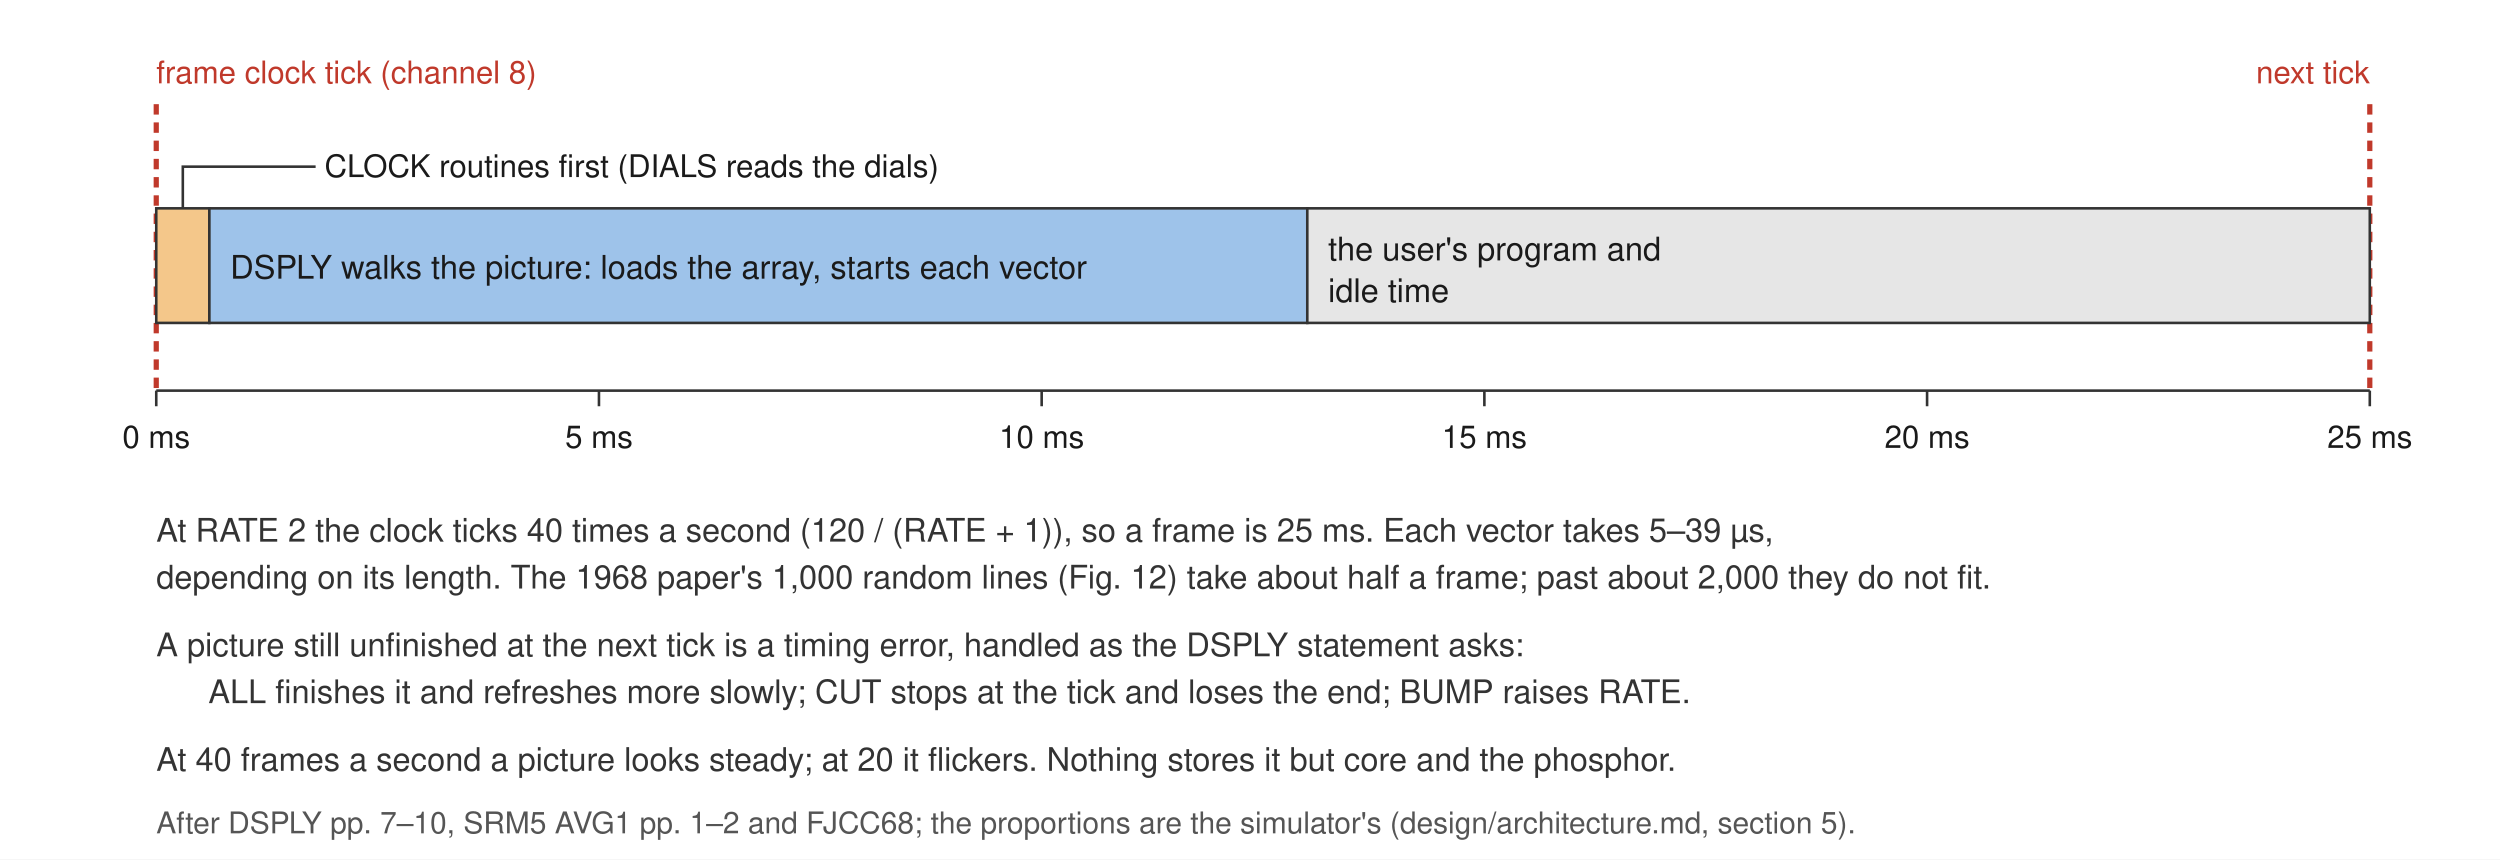
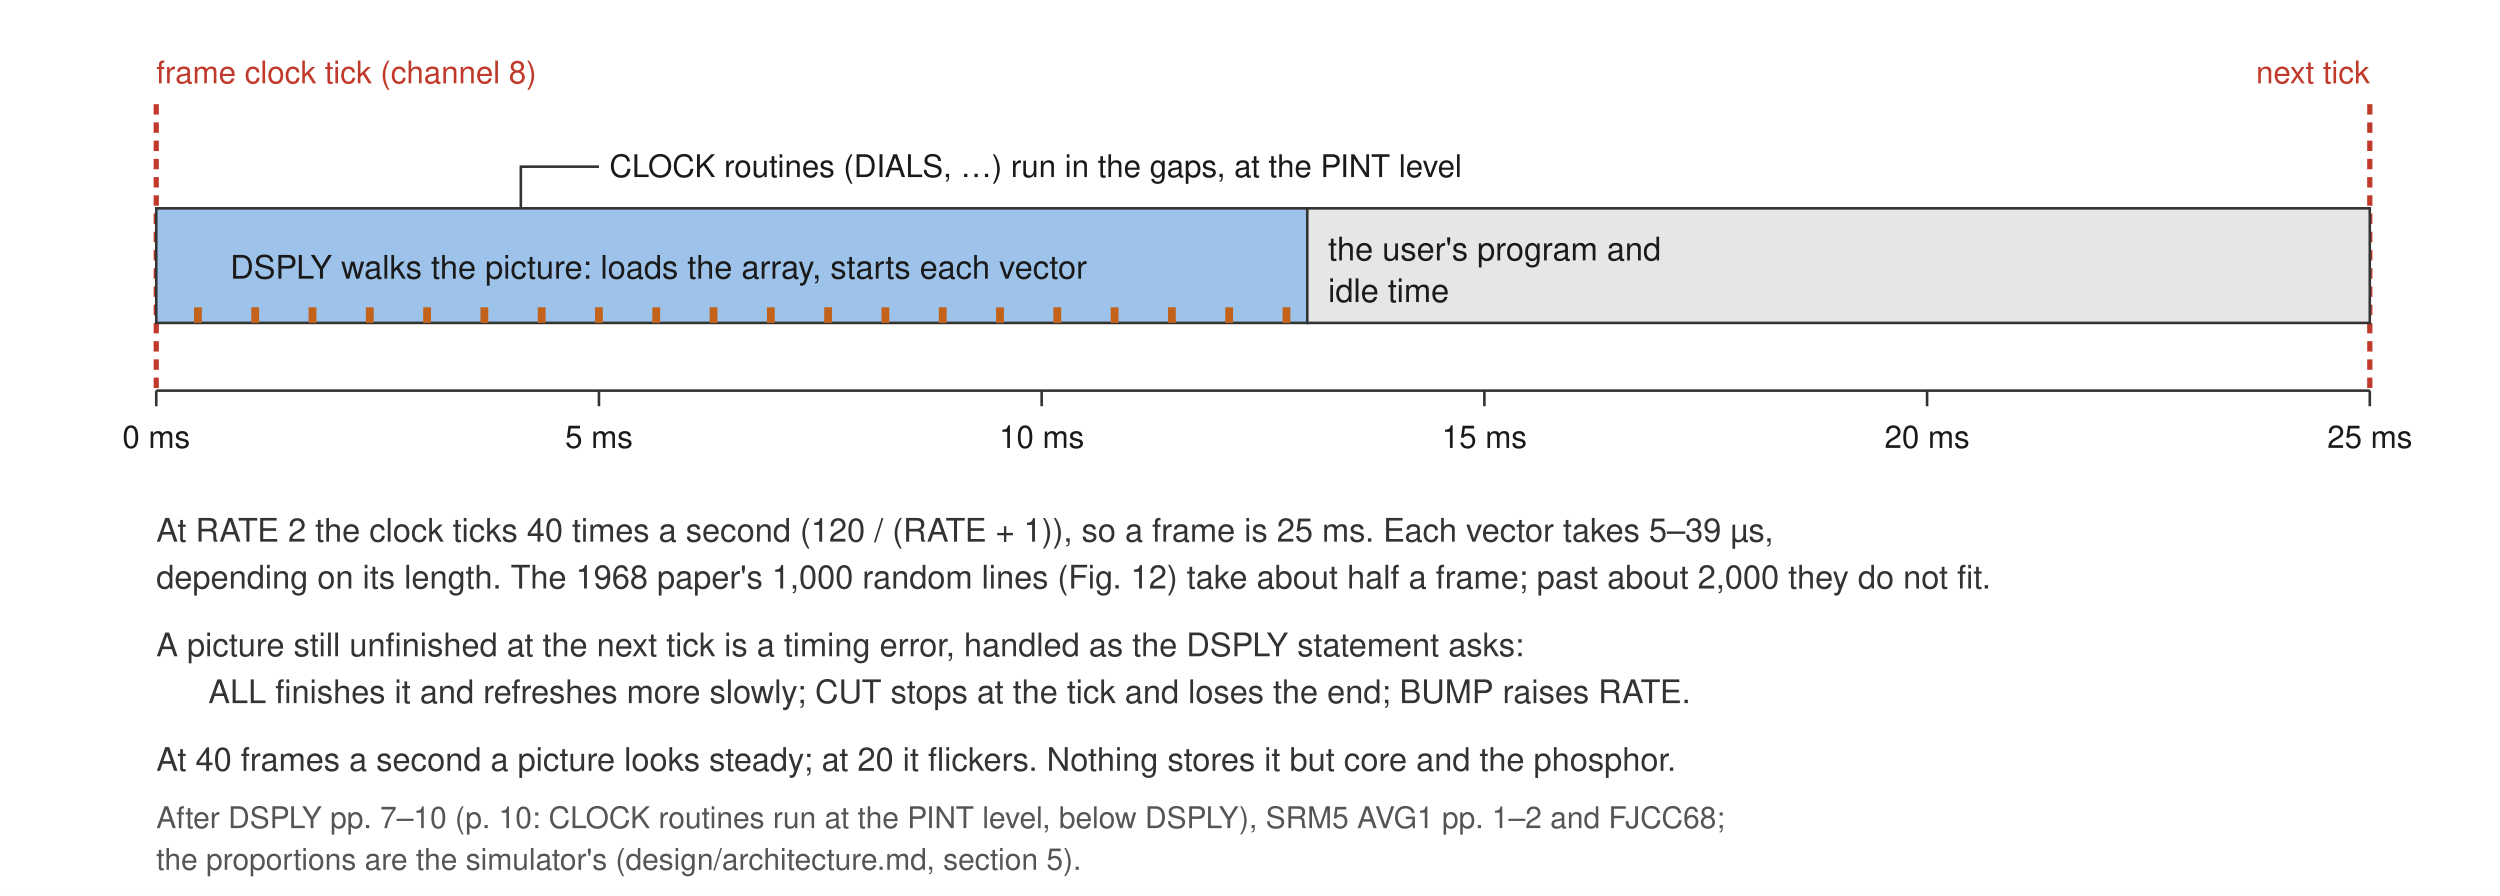
- <svg xmlns="http://www.w3.org/2000/svg" viewBox="0 0 960 330" font-family="Helvetica, Arial, sans-serif" font-size="13" fill="#1a1a1a">
-   <rect width="960" height="330" fill="#fff" />
+ <svg xmlns="http://www.w3.org/2000/svg" viewBox="0 0 960 344" font-family="Helvetica, Arial, sans-serif" font-size="13" fill="#1a1a1a">
+   <rect width="960" height="344" fill="#fff" />
  <line x1="60" y1="150" x2="910" y2="150" stroke="#333" />
  <line x1="60" y1="150" x2="60" y2="156" stroke="#333" />
  <text x="60" y="172" text-anchor="middle" font-size="12">0 ms</text>
  <line x1="230" y1="150" x2="230" y2="156" stroke="#333" />
  <text x="230" y="172" text-anchor="middle" font-size="12">5 ms</text>
  <line x1="400" y1="150" x2="400" y2="156" stroke="#333" />
  <text x="400" y="172" text-anchor="middle" font-size="12">10 ms</text>
  <line x1="570" y1="150" x2="570" y2="156" stroke="#333" />
  <text x="570" y="172" text-anchor="middle" font-size="12">15 ms</text>
  <line x1="740" y1="150" x2="740" y2="156" stroke="#333" />
  <text x="740" y="172" text-anchor="middle" font-size="12">20 ms</text>
  <line x1="910" y1="150" x2="910" y2="156" stroke="#333" />
  <text x="910" y="172" text-anchor="middle" font-size="12">25 ms</text>
  <path d="M60 40V150" stroke="#c0392b" stroke-width="2" stroke-dasharray="4 3" />
  <path d="M910 40V150" stroke="#c0392b" stroke-width="2" stroke-dasharray="4 3" />
  <text x="60" y="32" font-size="12" fill="#c0392b">frame clock tick (channel 8)</text>
  <text x="910" y="32" font-size="12" fill="#c0392b" text-anchor="end">next tick</text>
-   <rect x="60" y="80" width="20.4" height="44" fill="#f4c78a" stroke="#333" />
-   <rect x="80.4" y="80" width="421.6" height="44" fill="#9ec3ea" stroke="#333" />
+   <rect x="60" y="80" width="442" height="44" fill="#9ec3ea" stroke="#333" />
  <rect x="502.0" y="80" width="408.0" height="44" fill="#e6e6e6" stroke="#333" />
  <text x="88.4" y="107" font-size="12.5">DSPLY walks the picture: loads the array, starts each vector</text>
  <text x="510.0" y="100" font-size="12.5">the user's program and</text>
  <text x="510.0" y="116" font-size="12.5">idle time</text>
-   <path d="M70.2 80V64H121.2" stroke="#333" fill="none" />
-   <text x="124.6" y="68" font-size="12">CLOCK routines first (DIALS reads the dials)</text>
+   <g stroke="#c2621b" stroke-width="3">
+     <path d="M76 118V124" />
+     <path d="M98 118V124" />
+     <path d="M120 118V124" />
+     <path d="M142 118V124" />
+     <path d="M164 118V124" />
+     <path d="M186 118V124" />
+     <path d="M208 118V124" />
+     <path d="M230 118V124" />
+     <path d="M252 118V124" />
+     <path d="M274 118V124" />
+     <path d="M296 118V124" />
+     <path d="M318 118V124" />
+     <path d="M340 118V124" />
+     <path d="M362 118V124" />
+     <path d="M384 118V124" />
+     <path d="M406 118V124" />
+     <path d="M428 118V124" />
+     <path d="M450 118V124" />
+     <path d="M472 118V124" />
+     <path d="M494 118V124" />
+   </g>
+   <path d="M200 80V64H230" stroke="#333" fill="none" />
+   <text x="234" y="68" font-size="12">CLOCK routines (DIALS, …) run in the gaps, at the PINT level</text>
  <g font-size="12.5" fill="#333">
    <text x="60" y="208">At RATE 2 the clock ticks 40 times a second (120 / (RATE + 1)), so a frame is 25 ms. Each vector takes 5–39 µs,</text>
    <text x="60" y="226">depending on its length. The 1968 paper's 1,000 random lines (Fig. 12) take about half a frame; past about 2,000 they do not fit.</text>
    <text x="60" y="252">A picture still unfinished at the next tick is a timing error, handled as the DSPLY statement asks:</text>
    <text x="80" y="270">ALL finishes it and refreshes more slowly; CUT stops at the tick and loses the end; BUMP raises RATE.</text>
    <text x="60" y="296">At 40 frames a second a picture looks steady; at 20 it flickers. Nothing stores it but core and the phosphor.</text>
-     <text x="60" y="320" font-size="11.5" fill="#555">After DSPLY pp. 7–10, SRM5 AVG1 pp. 1–2 and FJCC68; the proportions are the simulator's (design/architecture.md, section 5).</text>
+     <text x="60" y="318" font-size="11.5" fill="#555">After DSPLY pp. 7–10 (p. 10: CLOCK routines run at the PINT level, below DSPLY), SRM5 AVG1 pp. 1–2 and FJCC68;</text>
+     <text x="60" y="334" font-size="11.5" fill="#555">the proportions are the simulator's (design/architecture.md, section 5).</text>
  </g>
</svg>
